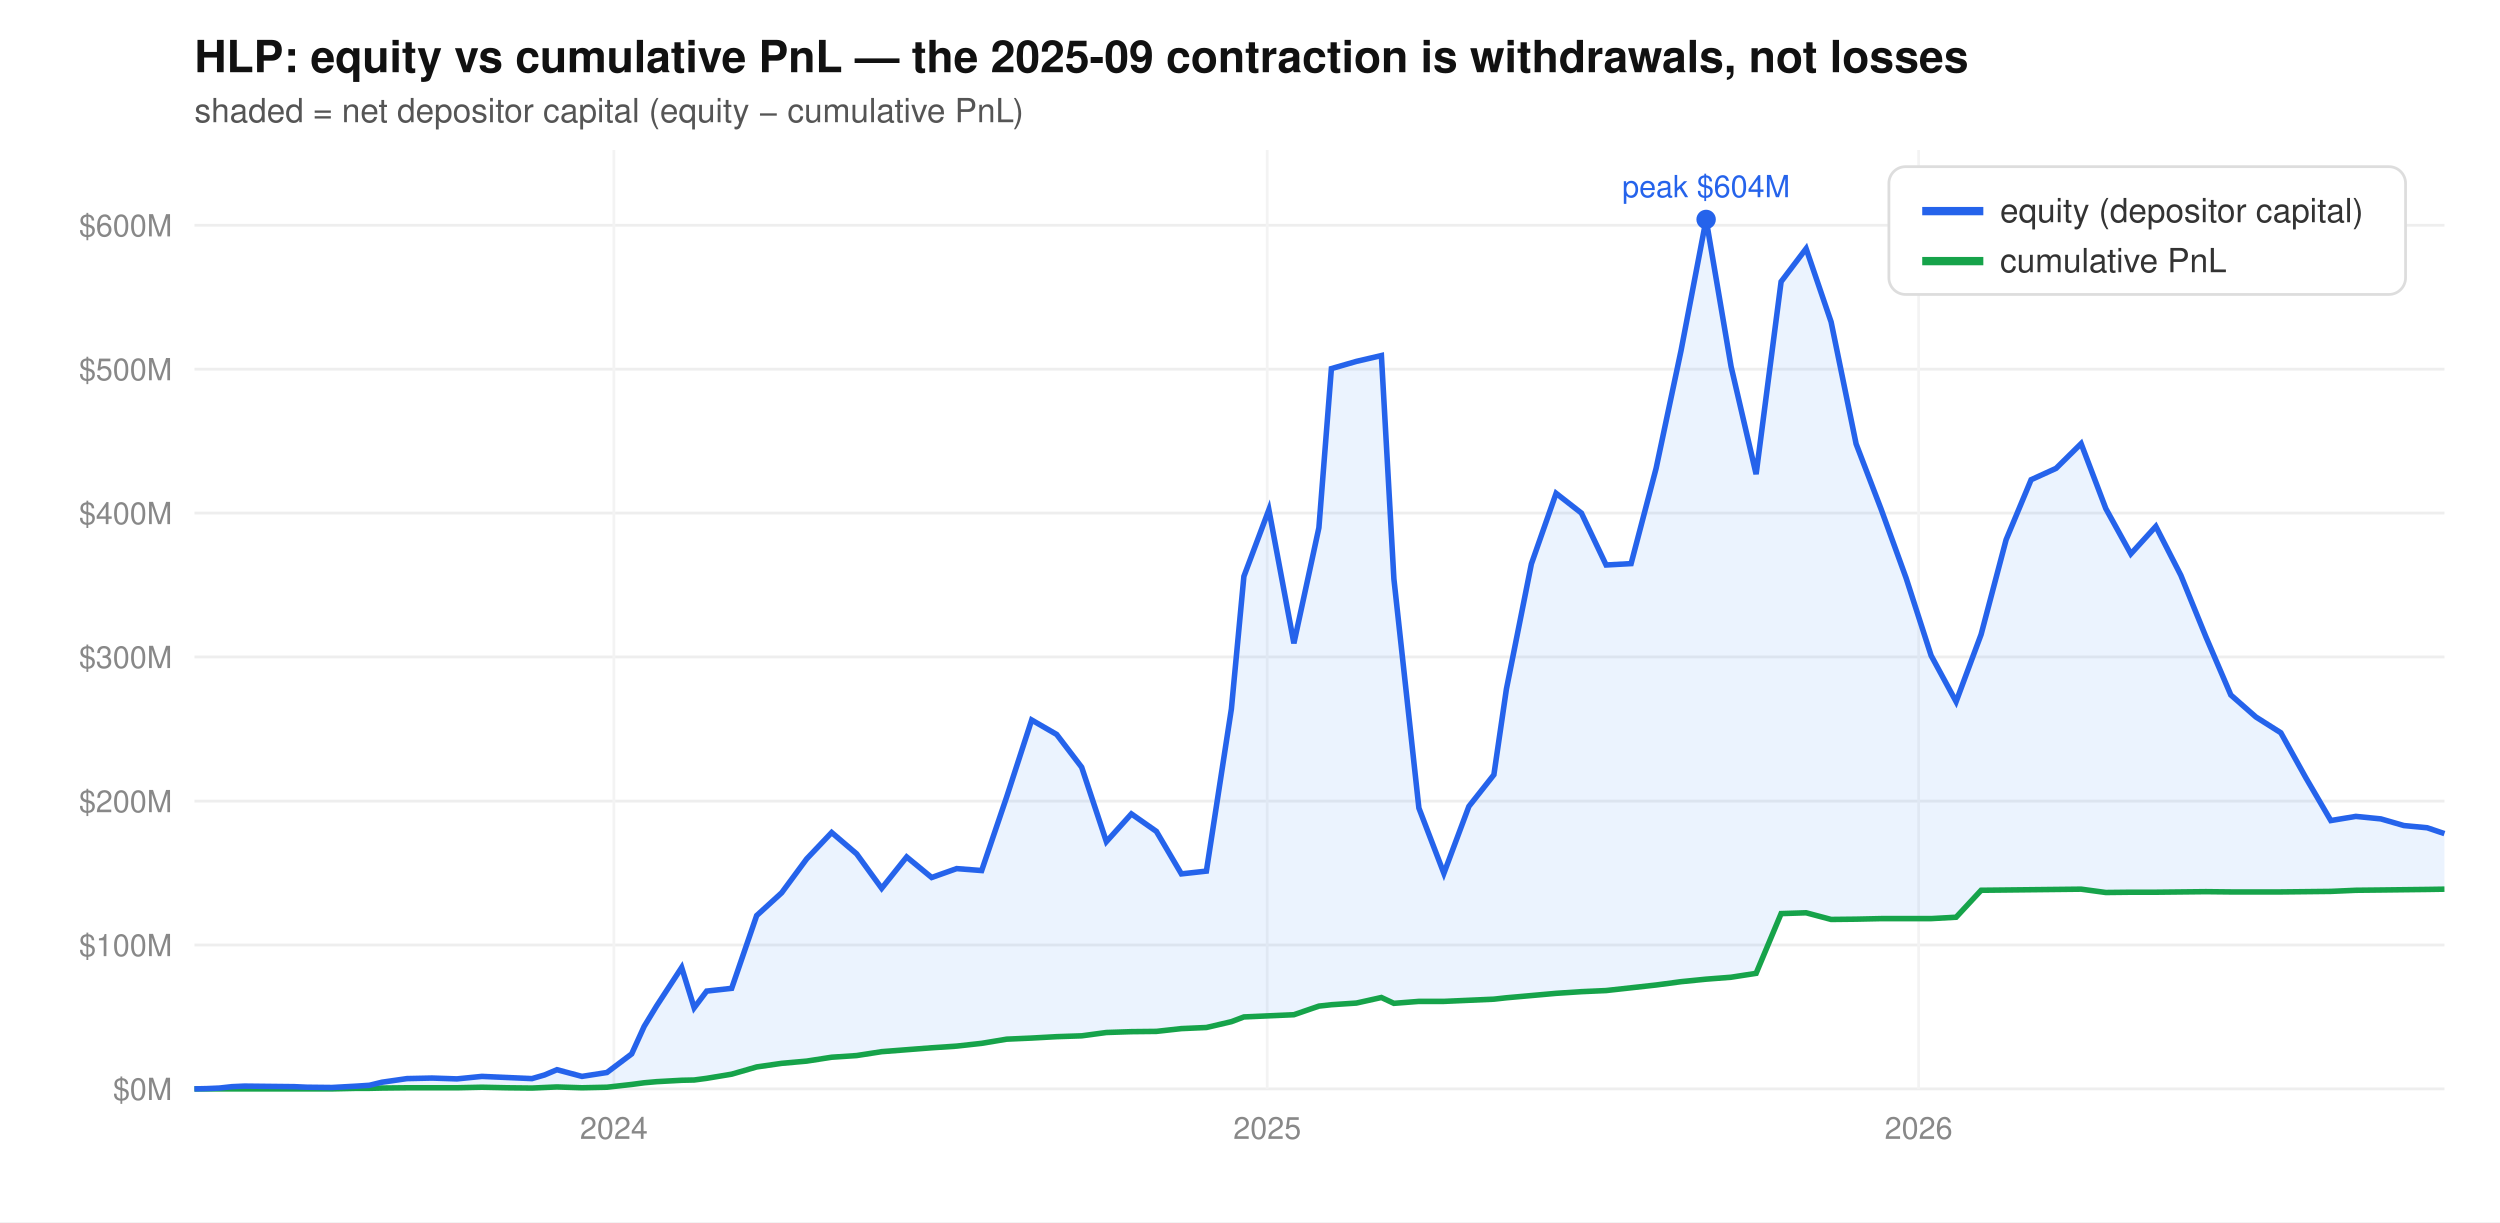
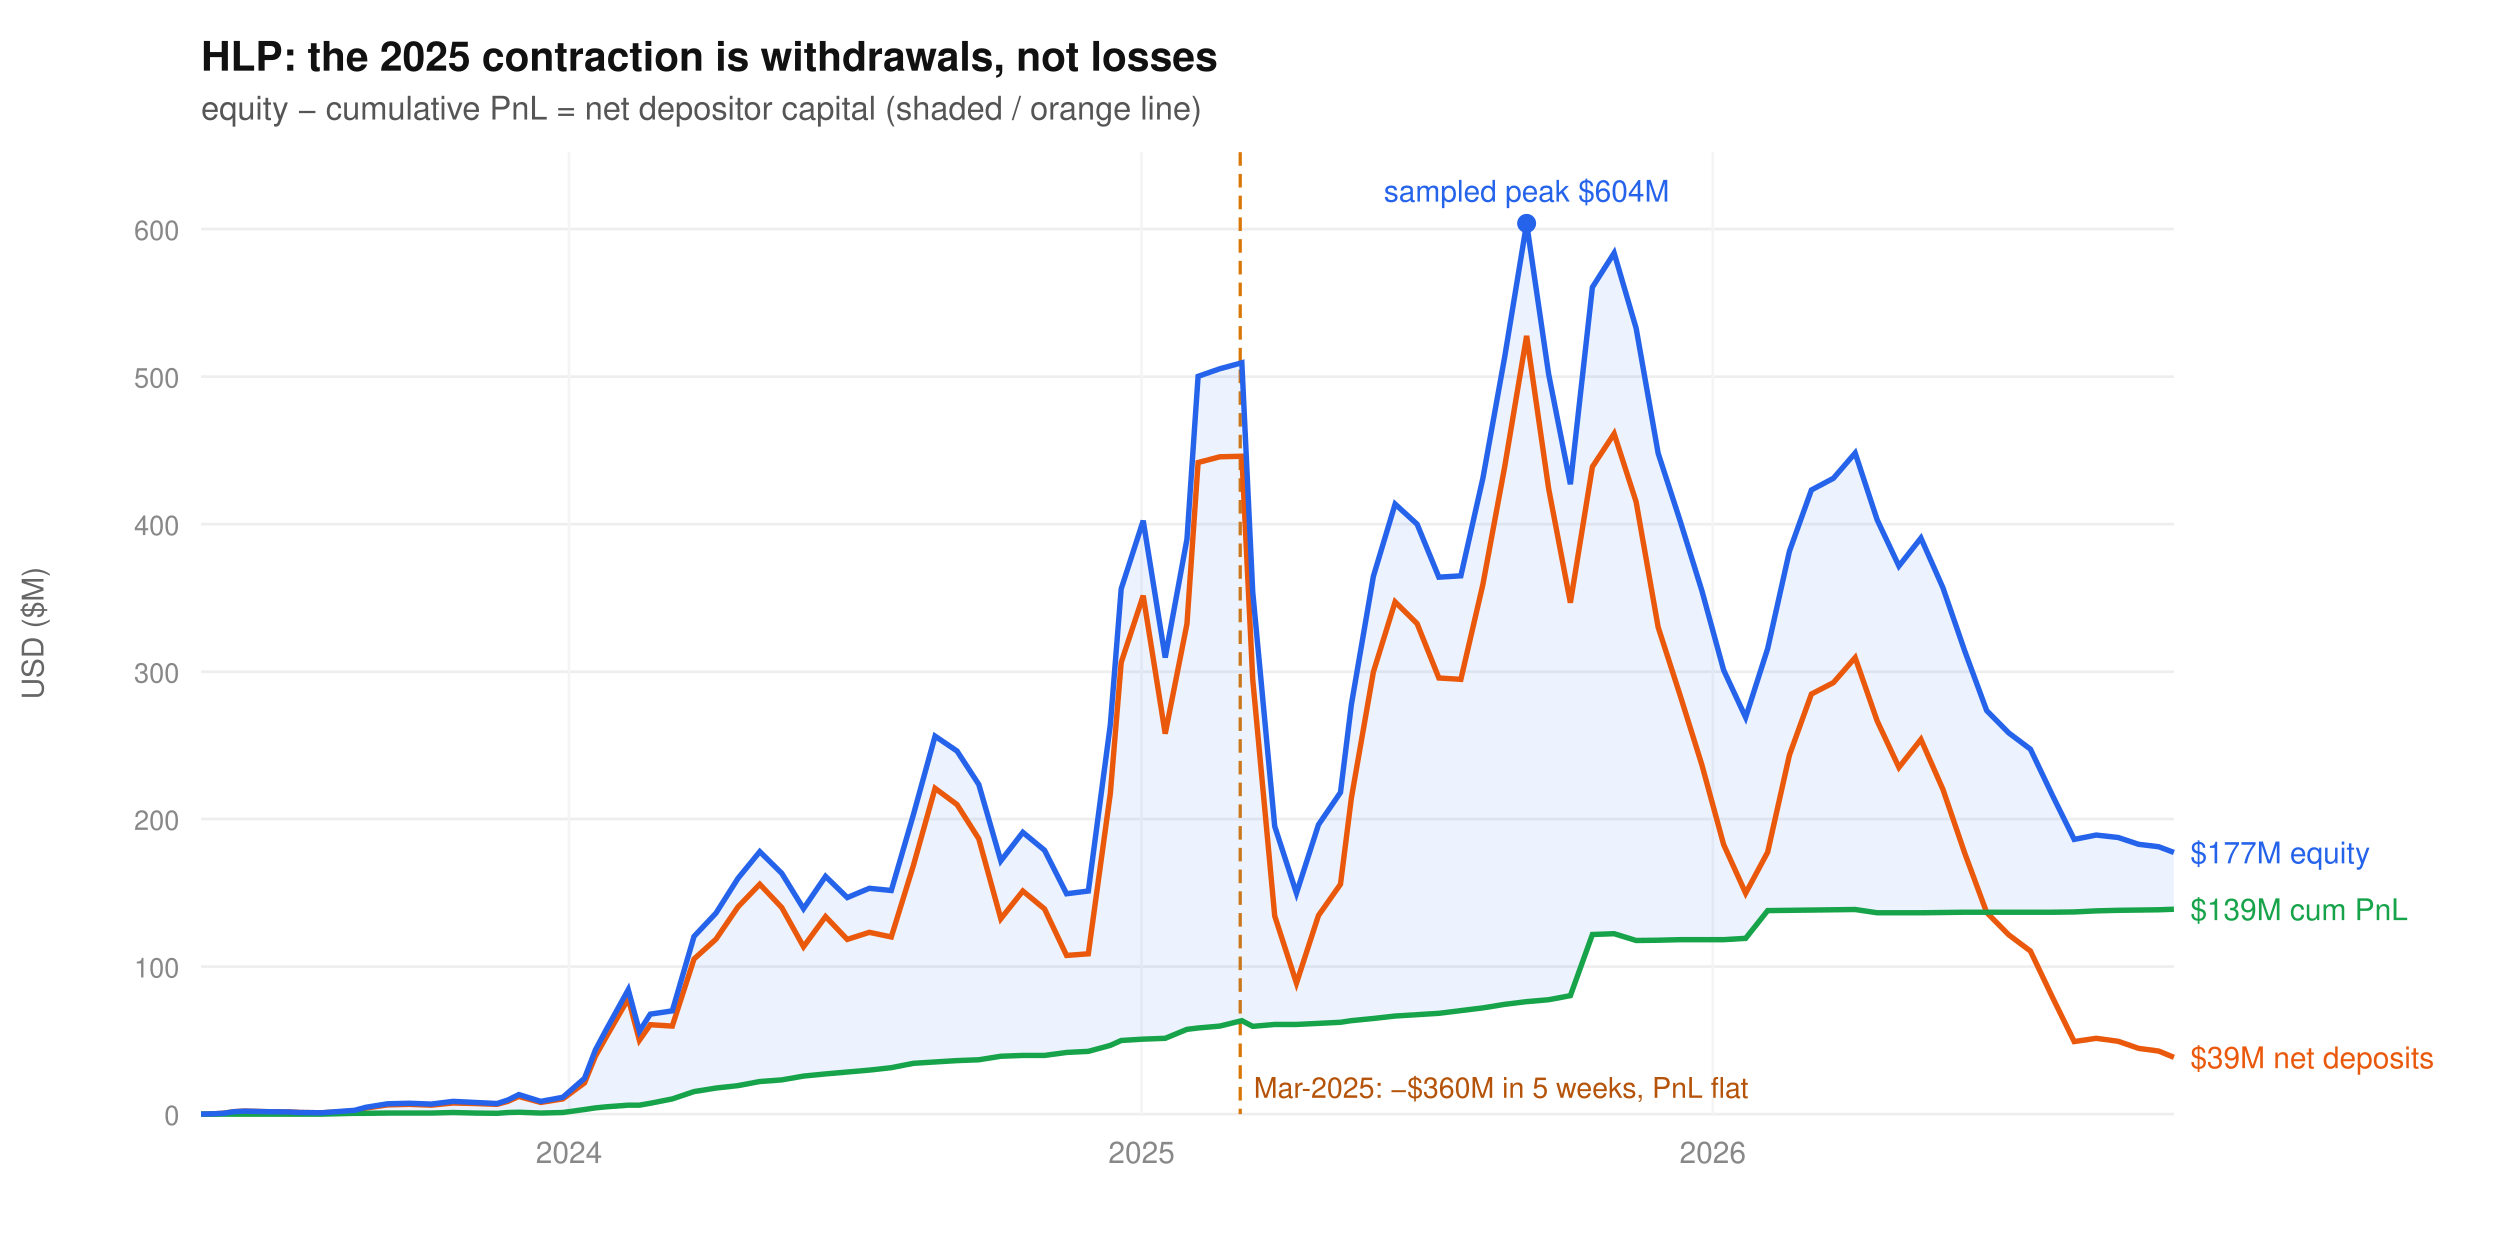
- <svg xmlns="http://www.w3.org/2000/svg" viewBox="0 0 900 440" font-family="system-ui,Segoe UI,Helvetica,Arial,sans-serif">
-   <rect width="900" height="440" fill="#ffffff" />
-   <text x="70" y="26" font-size="16" font-weight="700" fill="#111">HLP: equity vs cumulative PnL — the 2025-09 contraction is withdrawals, not losses</text>
-   <text x="70" y="44" font-size="12" fill="#555">shaded = net depositor capital (equity − cumulative PnL)</text>
-   <line x1="70" y1="392.0" x2="880" y2="392.0" stroke="#eee" />
-   <text x="62" y="396.0" font-size="11" fill="#888" text-anchor="end">$0M</text>
-   <line x1="70" y1="340.2" x2="880" y2="340.2" stroke="#eee" />
-   <text x="62" y="344.2" font-size="11" fill="#888" text-anchor="end">$100M</text>
-   <line x1="70" y1="288.4" x2="880" y2="288.4" stroke="#eee" />
-   <text x="62" y="292.4" font-size="11" fill="#888" text-anchor="end">$200M</text>
-   <line x1="70" y1="236.5" x2="880" y2="236.5" stroke="#eee" />
-   <text x="62" y="240.5" font-size="11" fill="#888" text-anchor="end">$300M</text>
-   <line x1="70" y1="184.7" x2="880" y2="184.7" stroke="#eee" />
-   <text x="62" y="188.7" font-size="11" fill="#888" text-anchor="end">$400M</text>
-   <line x1="70" y1="132.9" x2="880" y2="132.9" stroke="#eee" />
-   <text x="62" y="136.9" font-size="11" fill="#888" text-anchor="end">$500M</text>
-   <line x1="70" y1="81.1" x2="880" y2="81.1" stroke="#eee" />
-   <text x="62" y="85.1" font-size="11" fill="#888" text-anchor="end">$600M</text>
-   <line x1="221.0" y1="54" x2="221.0" y2="392" stroke="#f3f3f3" />
-   <text x="221.0" y="410" font-size="11" fill="#888" text-anchor="middle">2024</text>
-   <line x1="456.2" y1="54" x2="456.2" y2="392" stroke="#f3f3f3" />
-   <text x="456.2" y="410" font-size="11" fill="#888" text-anchor="middle">2025</text>
-   <line x1="690.7" y1="54" x2="690.7" y2="392" stroke="#f3f3f3" />
-   <text x="690.7" y="410" font-size="11" fill="#888" text-anchor="middle">2026</text>
-   <polygon points="70.0,392.0 70.0,392.0 74.5,391.9 79.0,391.7 83.5,391.2 88.0,391.0 97.0,391.1 106.0,391.2 110.5,391.4 119.5,391.5 128.5,391.0 133.0,390.7 137.5,389.6 146.5,388.3 155.5,388.1 164.5,388.4 173.5,387.5 182.5,387.9 191.5,388.3 196.0,387.0 200.5,385.1 209.5,387.5 218.5,386.1 227.4,379.4 231.9,369.5 236.4,362.1 245.4,348.3 249.9,362.8 254.4,356.8 263.4,355.8 272.4,329.6 281.4,321.4 290.4,309.2 299.4,299.7 308.4,307.4 317.4,319.8 326.4,308.5 335.4,315.9 344.4,312.7 353.4,313.4 362.4,286.9 371.4,259.2 380.4,264.4 389.4,276.2 398.3,303.0 407.3,293.0 416.3,299.3 425.3,314.6 434.3,313.6 443.3,255.2 447.8,207.5 456.8,183.5 465.8,231.6 474.8,190.0 479.3,132.7 488.3,130.1 497.3,128.0 501.8,208.4 510.8,290.9 519.8,314.4 528.8,290.3 537.8,278.9 542.3,248.1 551.3,203.0 560.2,177.6 569.3,184.7 578.2,203.4 587.2,202.9 596.2,168.6 605.2,126.1 614.2,79.0 623.2,132.0 632.2,170.7 641.2,101.4 650.2,89.5 659.2,115.9 668.2,159.8 677.2,183.3 686.2,208.1 695.2,236.0 704.2,252.6 713.2,228.4 722.2,194.3 731.2,172.7 740.2,168.6 749.2,159.7 758.1,183.1 767.1,199.4 776.1,189.5 785.1,207.1 794.1,229.2 803.1,250.2 812.1,258.1 821.1,263.8 830.1,280.0 839.1,295.4 848.1,293.9 857.1,294.8 865.4,297.2 873.8,298.0 880.0,300.1 880.0,320.1 873.8,320.2 865.4,320.3 857.1,320.4 848.1,320.5 839.1,320.9 830.1,321.0 821.1,321.1 812.1,321.1 803.1,321.1 794.1,321.0 785.1,321.1 776.1,321.2 767.1,321.2 758.1,321.3 749.2,320.1 740.2,320.2 731.2,320.3 722.2,320.4 713.2,320.5 704.2,330.2 695.2,330.7 686.2,330.7 677.2,330.7 668.2,330.9 659.2,331.0 650.2,328.6 641.2,328.9 632.2,350.4 623.2,351.8 614.2,352.5 605.2,353.4 596.2,354.6 587.2,355.6 578.2,356.6 569.3,357.0 560.2,357.6 551.3,358.4 542.3,359.2 537.8,359.7 528.8,360.1 519.8,360.5 510.8,360.5 501.8,361.2 497.3,359.1 488.3,361.1 479.3,361.7 474.8,362.2 465.8,365.3 456.8,365.7 447.8,366.1 443.3,367.8 434.3,369.9 425.3,370.3 416.3,371.3 407.3,371.4 398.3,371.7 389.4,372.9 380.4,373.2 371.4,373.7 362.4,374.1 353.4,375.6 344.4,376.6 335.4,377.2 326.4,377.9 317.4,378.6 308.4,380.0 299.4,380.6 290.4,382.0 281.4,382.8 272.4,384.1 263.4,386.7 254.4,388.2 249.9,388.8 245.4,388.9 236.4,389.4 231.9,389.8 227.4,390.4 218.5,391.4 209.5,391.6 200.5,391.3 196.0,391.5 191.5,391.7 182.5,391.6 173.5,391.4 164.5,391.6 155.5,391.6 146.5,391.6 137.5,391.7 133.0,391.8 128.5,391.8 119.5,392.0 110.5,392.0 106.0,392.0 97.0,392.0 88.0,392.0 83.5,392.0 79.0,392.0 74.5,392.0 70.0,392.0 70.0,392.0" fill="#3b82f6" fill-opacity="0.10" />
-   <polyline points="70.0,392.0 70.0,392.0 74.5,392.0 79.0,392.0 83.5,392.0 88.0,392.0 97.0,392.0 106.0,392.0 110.5,392.0 119.5,392.0 128.5,391.8 133.0,391.8 137.5,391.7 146.5,391.6 155.5,391.6 164.5,391.6 173.5,391.4 182.5,391.6 191.5,391.7 196.0,391.5 200.5,391.3 209.5,391.6 218.5,391.4 227.4,390.4 231.9,389.8 236.4,389.4 245.4,388.9 249.9,388.8 254.4,388.2 263.4,386.7 272.4,384.1 281.4,382.8 290.4,382.0 299.4,380.6 308.4,380.0 317.4,378.6 326.4,377.9 335.4,377.2 344.4,376.6 353.4,375.6 362.4,374.1 371.4,373.7 380.4,373.2 389.4,372.9 398.3,371.7 407.3,371.4 416.3,371.3 425.3,370.3 434.3,369.9 443.3,367.8 447.8,366.1 456.8,365.7 465.8,365.3 474.8,362.2 479.3,361.7 488.3,361.1 497.3,359.1 501.8,361.2 510.8,360.5 519.8,360.5 528.8,360.1 537.8,359.7 542.3,359.2 551.3,358.4 560.2,357.6 569.3,357.0 578.2,356.6 587.2,355.6 596.2,354.6 605.2,353.4 614.2,352.5 623.2,351.8 632.2,350.4 641.2,328.9 650.2,328.6 659.2,331.0 668.2,330.9 677.2,330.7 686.2,330.7 695.2,330.7 704.2,330.2 713.2,320.5 722.2,320.4 731.2,320.3 740.2,320.2 749.2,320.1 758.1,321.3 767.1,321.2 776.1,321.2 785.1,321.1 794.1,321.0 803.1,321.1 812.1,321.1 821.1,321.1 830.1,321.0 839.1,320.9 848.1,320.5 857.1,320.4 865.4,320.3 873.8,320.2 880.0,320.1" fill="none" stroke="#16a34a" stroke-width="2" />
-   <polyline points="70.0,392.0 70.0,392.0 74.5,391.9 79.0,391.7 83.5,391.2 88.0,391.0 97.0,391.1 106.0,391.2 110.5,391.4 119.5,391.5 128.5,391.0 133.0,390.7 137.5,389.6 146.5,388.3 155.5,388.1 164.5,388.4 173.5,387.5 182.5,387.9 191.5,388.3 196.0,387.0 200.5,385.1 209.5,387.5 218.5,386.1 227.4,379.4 231.9,369.5 236.4,362.1 245.4,348.3 249.9,362.8 254.4,356.8 263.4,355.8 272.4,329.6 281.4,321.4 290.4,309.2 299.4,299.7 308.4,307.4 317.4,319.8 326.4,308.5 335.4,315.9 344.4,312.7 353.4,313.4 362.4,286.9 371.4,259.2 380.4,264.4 389.4,276.2 398.3,303.0 407.3,293.0 416.3,299.3 425.3,314.6 434.3,313.6 443.3,255.2 447.8,207.5 456.8,183.5 465.8,231.6 474.8,190.0 479.3,132.7 488.3,130.1 497.3,128.0 501.8,208.4 510.8,290.9 519.8,314.4 528.8,290.3 537.8,278.9 542.3,248.1 551.3,203.0 560.2,177.6 569.3,184.7 578.2,203.4 587.2,202.9 596.2,168.6 605.2,126.1 614.2,79.0 623.2,132.0 632.2,170.7 641.2,101.4 650.2,89.5 659.2,115.9 668.2,159.8 677.2,183.3 686.2,208.1 695.2,236.0 704.2,252.6 713.2,228.4 722.2,194.3 731.2,172.7 740.2,168.6 749.2,159.7 758.1,183.1 767.1,199.4 776.1,189.5 785.1,207.1 794.1,229.2 803.1,250.2 812.1,258.1 821.1,263.8 830.1,280.0 839.1,295.4 848.1,293.9 857.1,294.8 865.4,297.2 873.8,298.0 880.0,300.1" fill="none" stroke="#2563eb" stroke-width="2" />
-   <circle cx="614.2" cy="79.0" r="3.5" fill="#2563eb" />
-   <text x="614.2" y="71.0" font-size="11" fill="#2563eb" text-anchor="middle">peak $604M</text>
-   <rect x="680" y="60" width="186" height="46" fill="#fff" stroke="#ddd" rx="6" />
-   <line x1="692" y1="76" x2="714" y2="76" stroke="#2563eb" stroke-width="3" />
-   <text x="720" y="80" font-size="12" fill="#333">equity (depositor capital)</text>
-   <line x1="692" y1="94" x2="714" y2="94" stroke="#16a34a" stroke-width="3" />
-   <text x="720" y="98" font-size="12" fill="#333">cumulative PnL</text>
+ <svg xmlns="http://www.w3.org/2000/svg" viewBox="0 0 920 460" font-family="system-ui,Segoe UI,Helvetica,Arial,sans-serif">
+   <rect width="920" height="460" fill="#ffffff" />
+   <text x="74" y="26" font-size="15" font-weight="700" fill="#111">HLP: the 2025 contraction is withdrawals, not losses</text>
+   <text x="74" y="44" font-size="12" fill="#555">equity − cumulative PnL = net depositor capital (shaded / orange line)</text>
+   <line x1="74" y1="410.0" x2="800" y2="410.0" stroke="#eee" />
+   <text x="66" y="414.0" font-size="10" fill="#888" text-anchor="end">0</text>
+   <line x1="74" y1="355.7" x2="800" y2="355.7" stroke="#eee" />
+   <text x="66" y="359.7" font-size="10" fill="#888" text-anchor="end">100</text>
+   <line x1="74" y1="301.4" x2="800" y2="301.4" stroke="#eee" />
+   <text x="66" y="305.4" font-size="10" fill="#888" text-anchor="end">200</text>
+   <line x1="74" y1="247.2" x2="800" y2="247.2" stroke="#eee" />
+   <text x="66" y="251.2" font-size="10" fill="#888" text-anchor="end">300</text>
+   <line x1="74" y1="192.9" x2="800" y2="192.9" stroke="#eee" />
+   <text x="66" y="196.9" font-size="10" fill="#888" text-anchor="end">400</text>
+   <line x1="74" y1="138.6" x2="800" y2="138.6" stroke="#eee" />
+   <text x="66" y="142.6" font-size="10" fill="#888" text-anchor="end">500</text>
+   <line x1="74" y1="84.3" x2="800" y2="84.3" stroke="#eee" />
+   <text x="66" y="88.3" font-size="10" fill="#888" text-anchor="end">600</text>
+   <text x="16" y="233.0" font-size="11" fill="#666" transform="rotate(-90 16 233.0)" text-anchor="middle">USD ($M)</text>
+   <line x1="209.4" y1="56" x2="209.4" y2="410" stroke="#f4f4f4" />
+   <text x="209.4" y="428" font-size="11" fill="#888" text-anchor="middle">2024</text>
+   <line x1="420.1" y1="56" x2="420.1" y2="410" stroke="#f4f4f4" />
+   <text x="420.1" y="428" font-size="11" fill="#888" text-anchor="middle">2025</text>
+   <line x1="630.3" y1="56" x2="630.3" y2="410" stroke="#f4f4f4" />
+   <text x="630.3" y="428" font-size="11" fill="#888" text-anchor="middle">2026</text>
+   <line x1="456.4" y1="56" x2="456.4" y2="410" stroke="#d97706" stroke-width="1.2" stroke-dasharray="5 3" />
+   <text x="461.4" y="404.0" font-size="10.5" fill="#b45309">Mar-2025: −$360M in 5 weeks, PnL flat</text>
+   <polygon points="74.0,410.0 74.0,410.0 78.1,409.9 82.1,409.7 86.1,409.1 90.1,408.9 98.2,409.1 106.3,409.2 110.3,409.4 118.4,409.5 126.4,408.9 130.5,408.6 134.5,407.5 142.6,406.2 150.6,406.0 158.7,406.3 166.7,405.3 174.8,405.7 182.9,406.1 186.9,404.8 190.9,402.8 199.0,405.3 207.1,403.8 215.1,396.8 219.1,386.4 223.2,378.7 231.2,364.2 235.3,379.5 239.3,373.2 247.4,372.0 255.4,344.6 263.5,336.0 271.6,323.2 279.6,313.4 287.7,321.4 295.7,334.4 303.8,322.5 311.8,330.3 319.9,326.9 328.0,327.7 336.1,299.9 344.1,270.9 352.2,276.4 360.2,288.7 368.3,316.8 376.4,306.3 384.4,312.9 392.5,328.9 400.5,327.9 408.6,266.7 412.6,216.7 420.7,191.6 428.8,242.0 436.8,198.4 440.9,138.5 448.9,135.7 457.0,133.5 461.0,217.8 469.1,304.1 477.1,328.7 485.2,303.5 493.3,291.6 497.3,259.3 505.4,212.1 513.4,185.5 521.5,192.9 529.5,212.4 537.6,211.9 545.7,176.0 553.7,131.5 561.8,82.2 569.9,137.7 577.9,178.2 586.0,105.7 594.0,93.1 602.1,120.8 610.2,166.8 618.2,191.4 626.3,217.4 634.3,246.6 642.4,264.0 650.5,238.7 658.5,202.9 666.6,180.3 674.7,176.0 682.7,166.7 690.8,191.3 698.8,208.3 706.9,198.0 715.0,216.3 723.0,239.5 731.1,261.5 739.2,269.7 747.2,275.7 755.3,292.7 763.3,308.9 771.4,307.3 779.5,308.2 787.0,310.7 794.4,311.6 800.0,313.7 800.0,334.6 794.4,334.8 787.0,334.9 779.5,335.0 771.4,335.2 763.3,335.6 755.3,335.7 747.2,335.7 739.2,335.7 731.1,335.7 723.0,335.7 715.0,335.8 706.9,335.9 698.8,335.9 690.8,335.9 682.7,334.7 674.7,334.8 666.6,334.9 658.5,335.0 650.5,335.1 642.4,345.3 634.3,345.8 626.3,345.8 618.2,345.8 610.2,346.0 602.1,346.1 594.0,343.6 586.0,343.9 577.9,366.4 569.9,367.9 561.8,368.6 553.7,369.6 545.7,370.9 537.6,371.9 529.5,372.9 521.5,373.4 513.4,373.9 505.4,374.8 497.3,375.6 493.3,376.2 485.2,376.6 477.1,377.0 469.1,377.0 461.0,377.7 457.0,375.6 448.9,377.6 440.9,378.3 436.8,378.8 428.8,382.1 420.7,382.4 412.6,382.9 408.6,384.7 400.5,386.9 392.5,387.3 384.4,388.4 376.4,388.4 368.3,388.7 360.2,390.0 352.2,390.3 344.1,390.8 336.1,391.3 328.0,392.9 319.9,393.8 311.8,394.5 303.8,395.2 295.7,396.0 287.7,397.4 279.6,398.0 271.6,399.5 263.5,400.4 255.4,401.7 247.4,404.4 239.3,406.0 235.3,406.7 231.2,406.7 223.2,407.3 219.1,407.7 215.1,408.3 207.1,409.4 199.0,409.6 190.9,409.3 186.9,409.4 182.9,409.7 174.8,409.6 166.7,409.4 158.7,409.6 150.6,409.6 142.6,409.6 134.5,409.7 130.5,409.7 126.4,409.8 118.4,410.0 110.3,410.0 106.3,410.0 98.2,410.0 90.1,410.0 86.1,410.0 82.1,410.0 78.1,410.0 74.0,410.0 74.0,410.0" fill="#3b82f6" fill-opacity="0.09" />
+   <polyline points="74.0,410.0 74.0,410.0 78.1,409.9 82.1,409.7 86.1,409.1 90.1,408.9 98.2,409.1 106.3,409.2 110.3,409.4 118.4,409.5 126.4,409.1 130.5,408.9 134.5,407.8 142.6,406.6 150.6,406.4 158.7,406.7 166.7,405.9 174.8,406.1 182.9,406.4 186.9,405.3 190.9,403.5 199.0,405.7 207.1,404.4 215.1,398.5 219.1,388.7 223.2,381.4 231.2,367.5 235.3,382.8 239.3,377.1 247.4,377.6 255.4,352.9 263.5,345.6 271.6,333.7 279.6,325.4 287.7,334.0 295.7,348.4 303.8,337.3 311.8,345.7 319.9,343.1 328.0,344.8 336.1,318.6 344.1,290.1 352.2,296.1 360.2,308.7 368.3,338.1 376.4,327.9 384.4,334.5 392.5,351.6 400.5,351.0 408.6,292.0 412.6,243.8 420.7,219.2 428.8,270.0 436.8,229.6 440.9,170.2 448.9,168.1 457.0,167.9 461.0,250.0 469.1,337.1 477.1,361.8 485.2,336.9 493.3,325.4 497.3,293.7 505.4,247.3 513.4,221.5 521.5,229.5 529.5,249.5 537.6,250.0 545.7,215.1 553.7,171.9 561.8,123.6 569.9,179.8 577.9,221.8 586.0,171.8 594.0,159.6 602.1,184.7 610.2,230.8 618.2,255.6 626.3,281.5 634.3,310.8 642.4,328.7 650.5,313.6 658.5,277.9 666.6,255.4 674.7,251.2 682.7,242.0 690.8,265.3 698.8,282.4 706.9,272.1 715.0,290.5 723.0,313.9 731.1,335.8 739.2,344.0 747.2,350.0 755.3,367.0 763.3,383.3 771.4,382.1 779.5,383.2 787.0,385.8 794.4,386.8 800.0,389.1" fill="none" stroke="#ea580c" stroke-width="2" />
+   <polyline points="74.0,410.0 74.0,410.0 78.1,410.0 82.1,410.0 86.1,410.0 90.1,410.0 98.2,410.0 106.3,410.0 110.3,410.0 118.4,410.0 126.4,409.8 130.5,409.7 134.5,409.7 142.6,409.6 150.6,409.6 158.7,409.6 166.7,409.4 174.8,409.6 182.9,409.7 186.9,409.4 190.9,409.3 199.0,409.6 207.1,409.4 215.1,408.3 219.1,407.7 223.2,407.3 231.2,406.7 235.3,406.7 239.3,406.0 247.4,404.4 255.4,401.7 263.5,400.4 271.6,399.5 279.6,398.0 287.7,397.4 295.7,396.0 303.8,395.2 311.8,394.5 319.9,393.8 328.0,392.9 336.1,391.3 344.1,390.8 352.2,390.3 360.2,390.0 368.3,388.7 376.4,388.4 384.4,388.4 392.5,387.3 400.5,386.9 408.6,384.7 412.6,382.9 420.7,382.4 428.8,382.1 436.8,378.8 440.9,378.3 448.9,377.6 457.0,375.6 461.0,377.7 469.1,377.0 477.1,377.0 485.2,376.6 493.3,376.2 497.3,375.6 505.4,374.8 513.4,373.9 521.5,373.4 529.5,372.9 537.6,371.9 545.7,370.9 553.7,369.6 561.8,368.6 569.9,367.9 577.9,366.4 586.0,343.9 594.0,343.6 602.1,346.1 610.2,346.0 618.2,345.8 626.3,345.8 634.3,345.8 642.4,345.3 650.5,335.1 658.5,335.0 666.6,334.9 674.7,334.8 682.7,334.7 690.8,335.9 698.8,335.9 706.9,335.9 715.0,335.8 723.0,335.7 731.1,335.7 739.2,335.7 747.2,335.7 755.3,335.7 763.3,335.6 771.4,335.2 779.5,335.0 787.0,334.9 794.4,334.8 800.0,334.6" fill="none" stroke="#16a34a" stroke-width="2" />
+   <polyline points="74.0,410.0 74.0,410.0 78.1,409.9 82.1,409.7 86.1,409.1 90.1,408.9 98.2,409.1 106.3,409.2 110.3,409.4 118.4,409.5 126.4,408.9 130.5,408.6 134.5,407.5 142.6,406.2 150.6,406.0 158.7,406.3 166.7,405.3 174.8,405.7 182.9,406.1 186.9,404.8 190.9,402.8 199.0,405.3 207.1,403.8 215.1,396.8 219.1,386.4 223.2,378.7 231.2,364.2 235.3,379.5 239.3,373.2 247.4,372.0 255.4,344.6 263.5,336.0 271.6,323.2 279.6,313.4 287.7,321.4 295.7,334.4 303.8,322.5 311.8,330.3 319.9,326.9 328.0,327.7 336.1,299.9 344.1,270.9 352.2,276.4 360.2,288.7 368.3,316.8 376.4,306.3 384.4,312.9 392.5,328.9 400.5,327.9 408.6,266.7 412.6,216.7 420.7,191.6 428.8,242.0 436.8,198.4 440.9,138.5 448.9,135.7 457.0,133.5 461.0,217.8 469.1,304.1 477.1,328.7 485.2,303.5 493.3,291.6 497.3,259.3 505.4,212.1 513.4,185.5 521.5,192.9 529.5,212.4 537.6,211.9 545.7,176.0 553.7,131.5 561.8,82.2 569.9,137.7 577.9,178.2 586.0,105.7 594.0,93.1 602.1,120.8 610.2,166.8 618.2,191.4 626.3,217.4 634.3,246.6 642.4,264.0 650.5,238.7 658.5,202.9 666.6,180.3 674.7,176.0 682.7,166.7 690.8,191.3 698.8,208.3 706.9,198.0 715.0,216.3 723.0,239.5 731.1,261.5 739.2,269.7 747.2,275.7 755.3,292.7 763.3,308.9 771.4,307.3 779.5,308.2 787.0,310.7 794.4,311.6 800.0,313.7" fill="none" stroke="#2563eb" stroke-width="2" />
+   <circle cx="561.8" cy="82.2" r="3.5" fill="#2563eb" />
+   <text x="561.8" y="74.2" font-size="11" fill="#2563eb" text-anchor="middle">sampled peak $604M</text>
+   <text x="806" y="317.7" font-size="11" fill="#2563eb">$177M equity</text>
+   <text x="806" y="338.6" font-size="11" fill="#16a34a">$139M cum PnL</text>
+   <text x="806" y="393.1" font-size="11" fill="#ea580c">$39M net deposits</text>
</svg>
